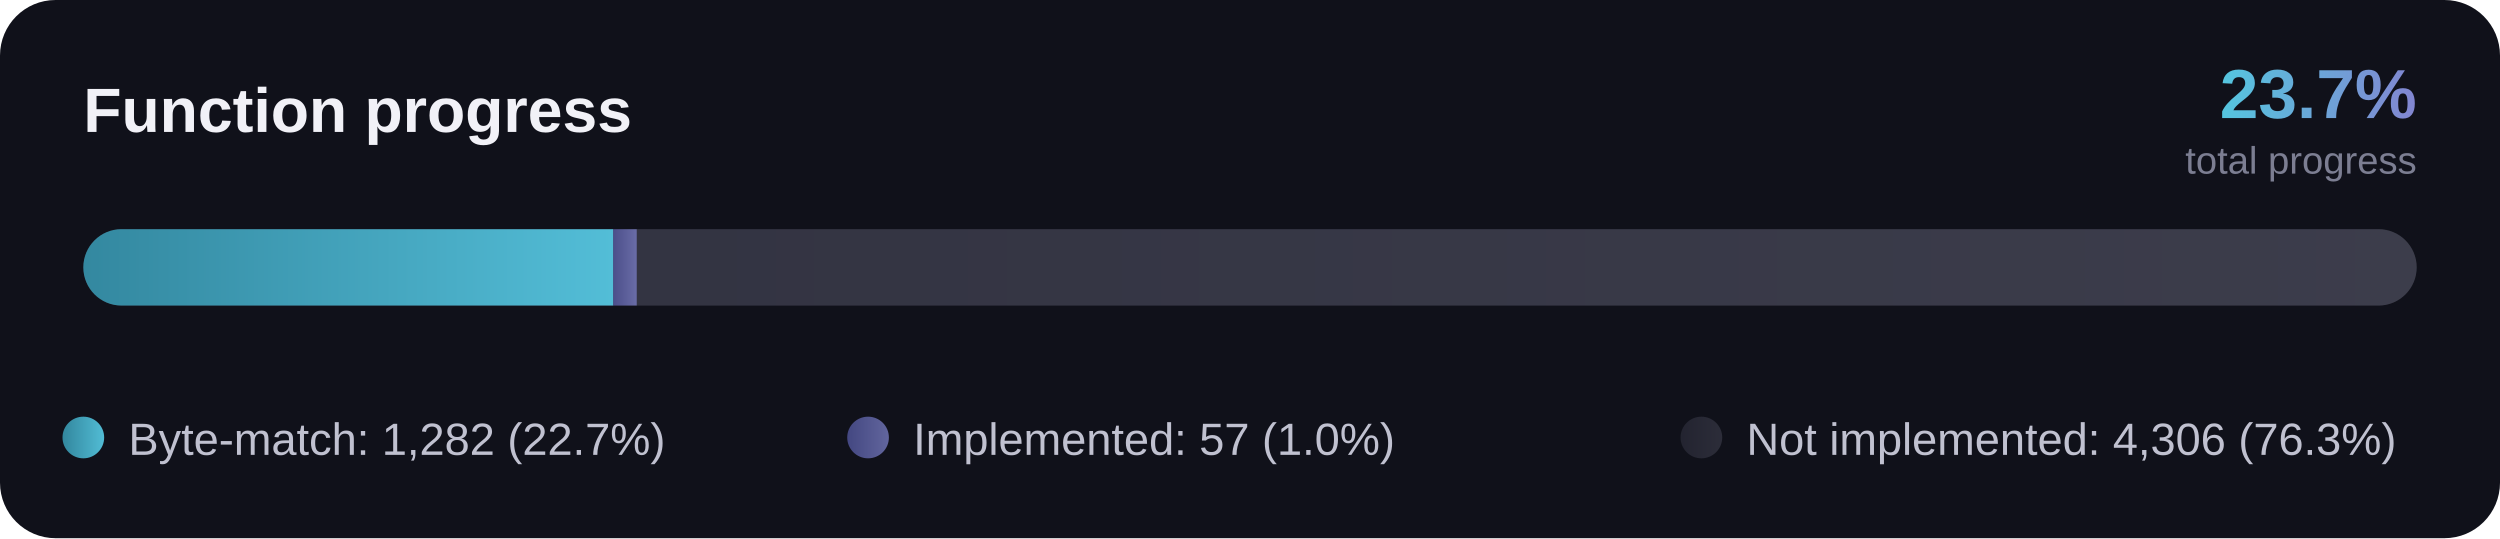
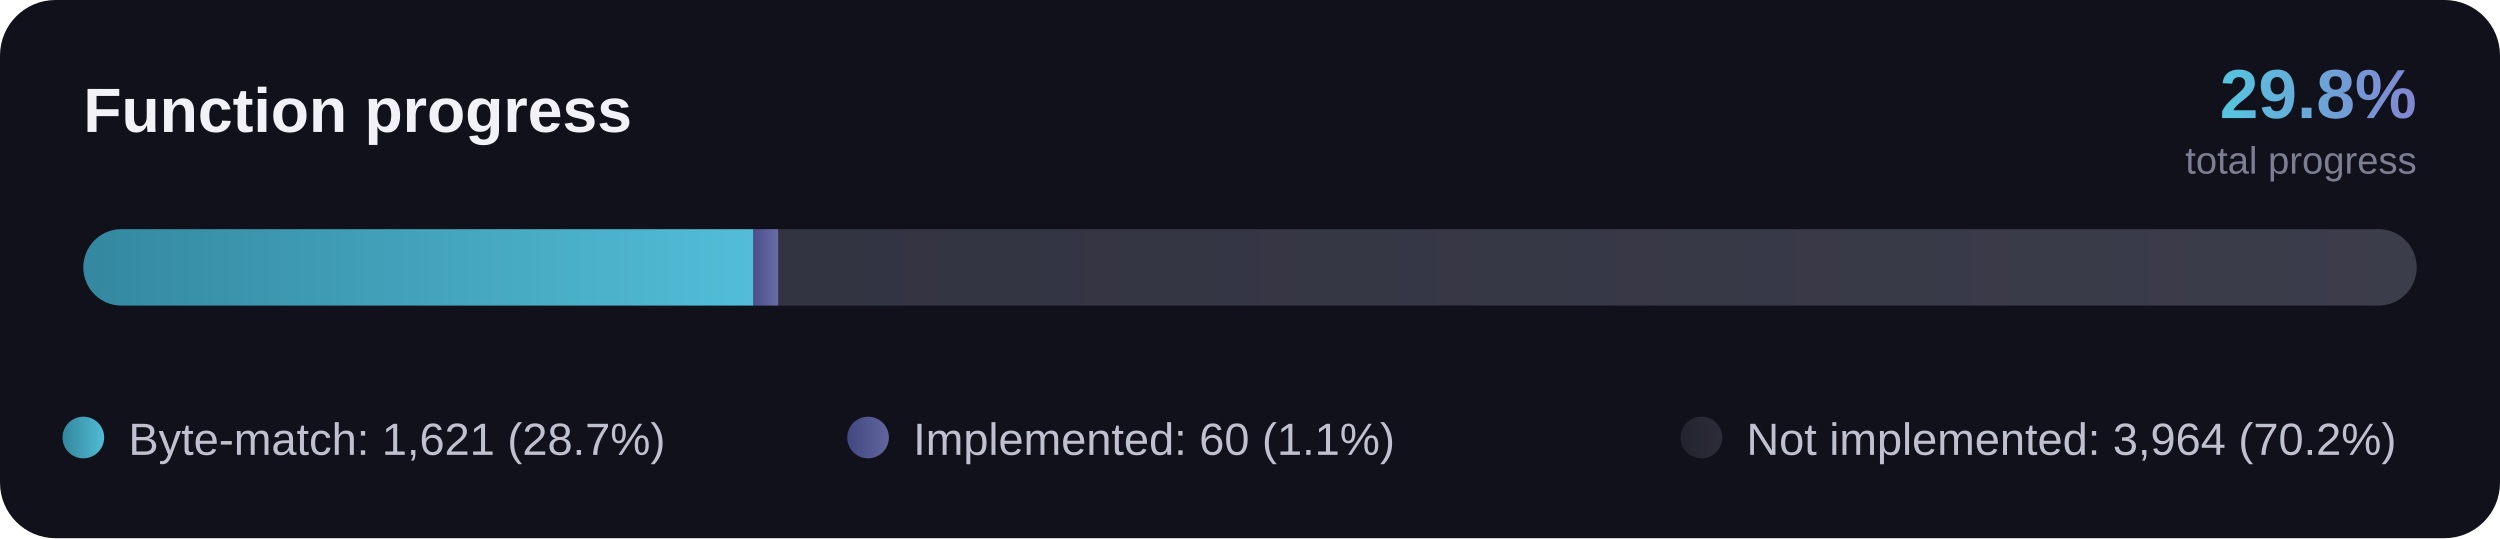
<svg xmlns="http://www.w3.org/2000/svg" width="720" height="155" viewBox="0 0 720 155" role="img" aria-labelledby="title description" font-family="Segoe UI, Arial, sans-serif">
  <defs>
    <linearGradient id="matching-gradient" x1="0" x2="1">
      <stop offset="0" stop-color="#348da5" />
      <stop offset="1" stop-color="#55c5df" />
    </linearGradient>
    <linearGradient id="not-matching-gradient" x1="0" x2="1">
      <stop offset="0" stop-color="#585caa" />
      <stop offset="1" stop-color="#8286d1" />
    </linearGradient>
    <linearGradient id="not-started-gradient" x1="0" x2="1">
      <stop offset="0" stop-color="#3e4050" />
      <stop offset="1" stop-color="#555767" />
    </linearGradient>
    <linearGradient id="overall-gradient" x1="0" x2="1">
      <stop offset="0" stop-color="#55c5df" />
      <stop offset="1" stop-color="#8286d1" />
    </linearGradient>
  </defs>
  <rect width="720" height="155" rx="16" fill="#10111a" />
  <text x="24" y="38" fill="#f1f1f7" font-family="Segoe UI, Arial, sans-serif" font-size="18" font-weight="600">Function progress</text>
-   <text x="696" y="34" text-anchor="end" fill="url(#overall-gradient)" font-family="Segoe UI, Arial, sans-serif" font-size="20" font-weight="700">23.7%</text>
+   <text x="696" y="34" text-anchor="end" fill="url(#overall-gradient)" font-family="Segoe UI, Arial, sans-serif" font-size="20" font-weight="700">29.8%</text>
  <text x="696" y="50" text-anchor="end" fill="#7c7e92" font-family="Segoe UI, Arial, sans-serif" font-size="11">total progress</text>
  <rect x="24" y="66" width="672" height="22" rx="11" fill="#555767" fill-opacity="0.4" />
  <clipPath id="progress-clip">
    <rect x="24" y="66" width="672" height="22" rx="11" />
  </clipPath>
  <g clip-path="url(#progress-clip)">
-     <rect x="24.00" y="66" width="152.61" height="22" fill="url(#matching-gradient)" fill-opacity="0.95" />
-     <rect x="176.61" y="66" width="6.79" height="22" fill="url(#not-matching-gradient)" fill-opacity="0.72" />
-     <rect x="183.40" y="66" width="512.60" height="22" fill="url(#not-started-gradient)" fill-opacity="0.4" />
+     <rect x="24.00" y="66" width="192.97" height="22" fill="url(#matching-gradient)" fill-opacity="0.95" />
+     <rect x="216.97" y="66" width="7.14" height="22" fill="url(#not-matching-gradient)" fill-opacity="0.72" />
+     <rect x="224.11" y="66" width="471.89" height="22" fill="url(#not-started-gradient)" fill-opacity="0.4" />
  </g>
  <circle cx="24" cy="126" r="6" fill="url(#matching-gradient)" fill-opacity="0.95" />
-   <text x="37" y="131" fill="#c0c1d0" font-size="13">Byte-match: 1,282 (22.7%)</text>
+   <text x="37" y="131" fill="#c0c1d0" font-size="13">Byte-match: 1,621 (28.7%)</text>
  <circle cx="250" cy="126" r="6" fill="url(#not-matching-gradient)" fill-opacity="0.72" />
-   <text x="263" y="131" fill="#c0c1d0" font-size="13">Implemented: 57 (1.0%)</text>
+   <text x="263" y="131" fill="#c0c1d0" font-size="13">Implemented: 60 (1.1%)</text>
  <circle cx="490" cy="126" r="6" fill="url(#not-started-gradient)" fill-opacity="0.4" />
-   <text x="503" y="131" fill="#c0c1d0" font-size="13">Not implemented: 4,306 (76.3%)</text>
+   <text x="503" y="131" fill="#c0c1d0" font-size="13">Not implemented: 3,964 (70.2%)</text>
</svg>
